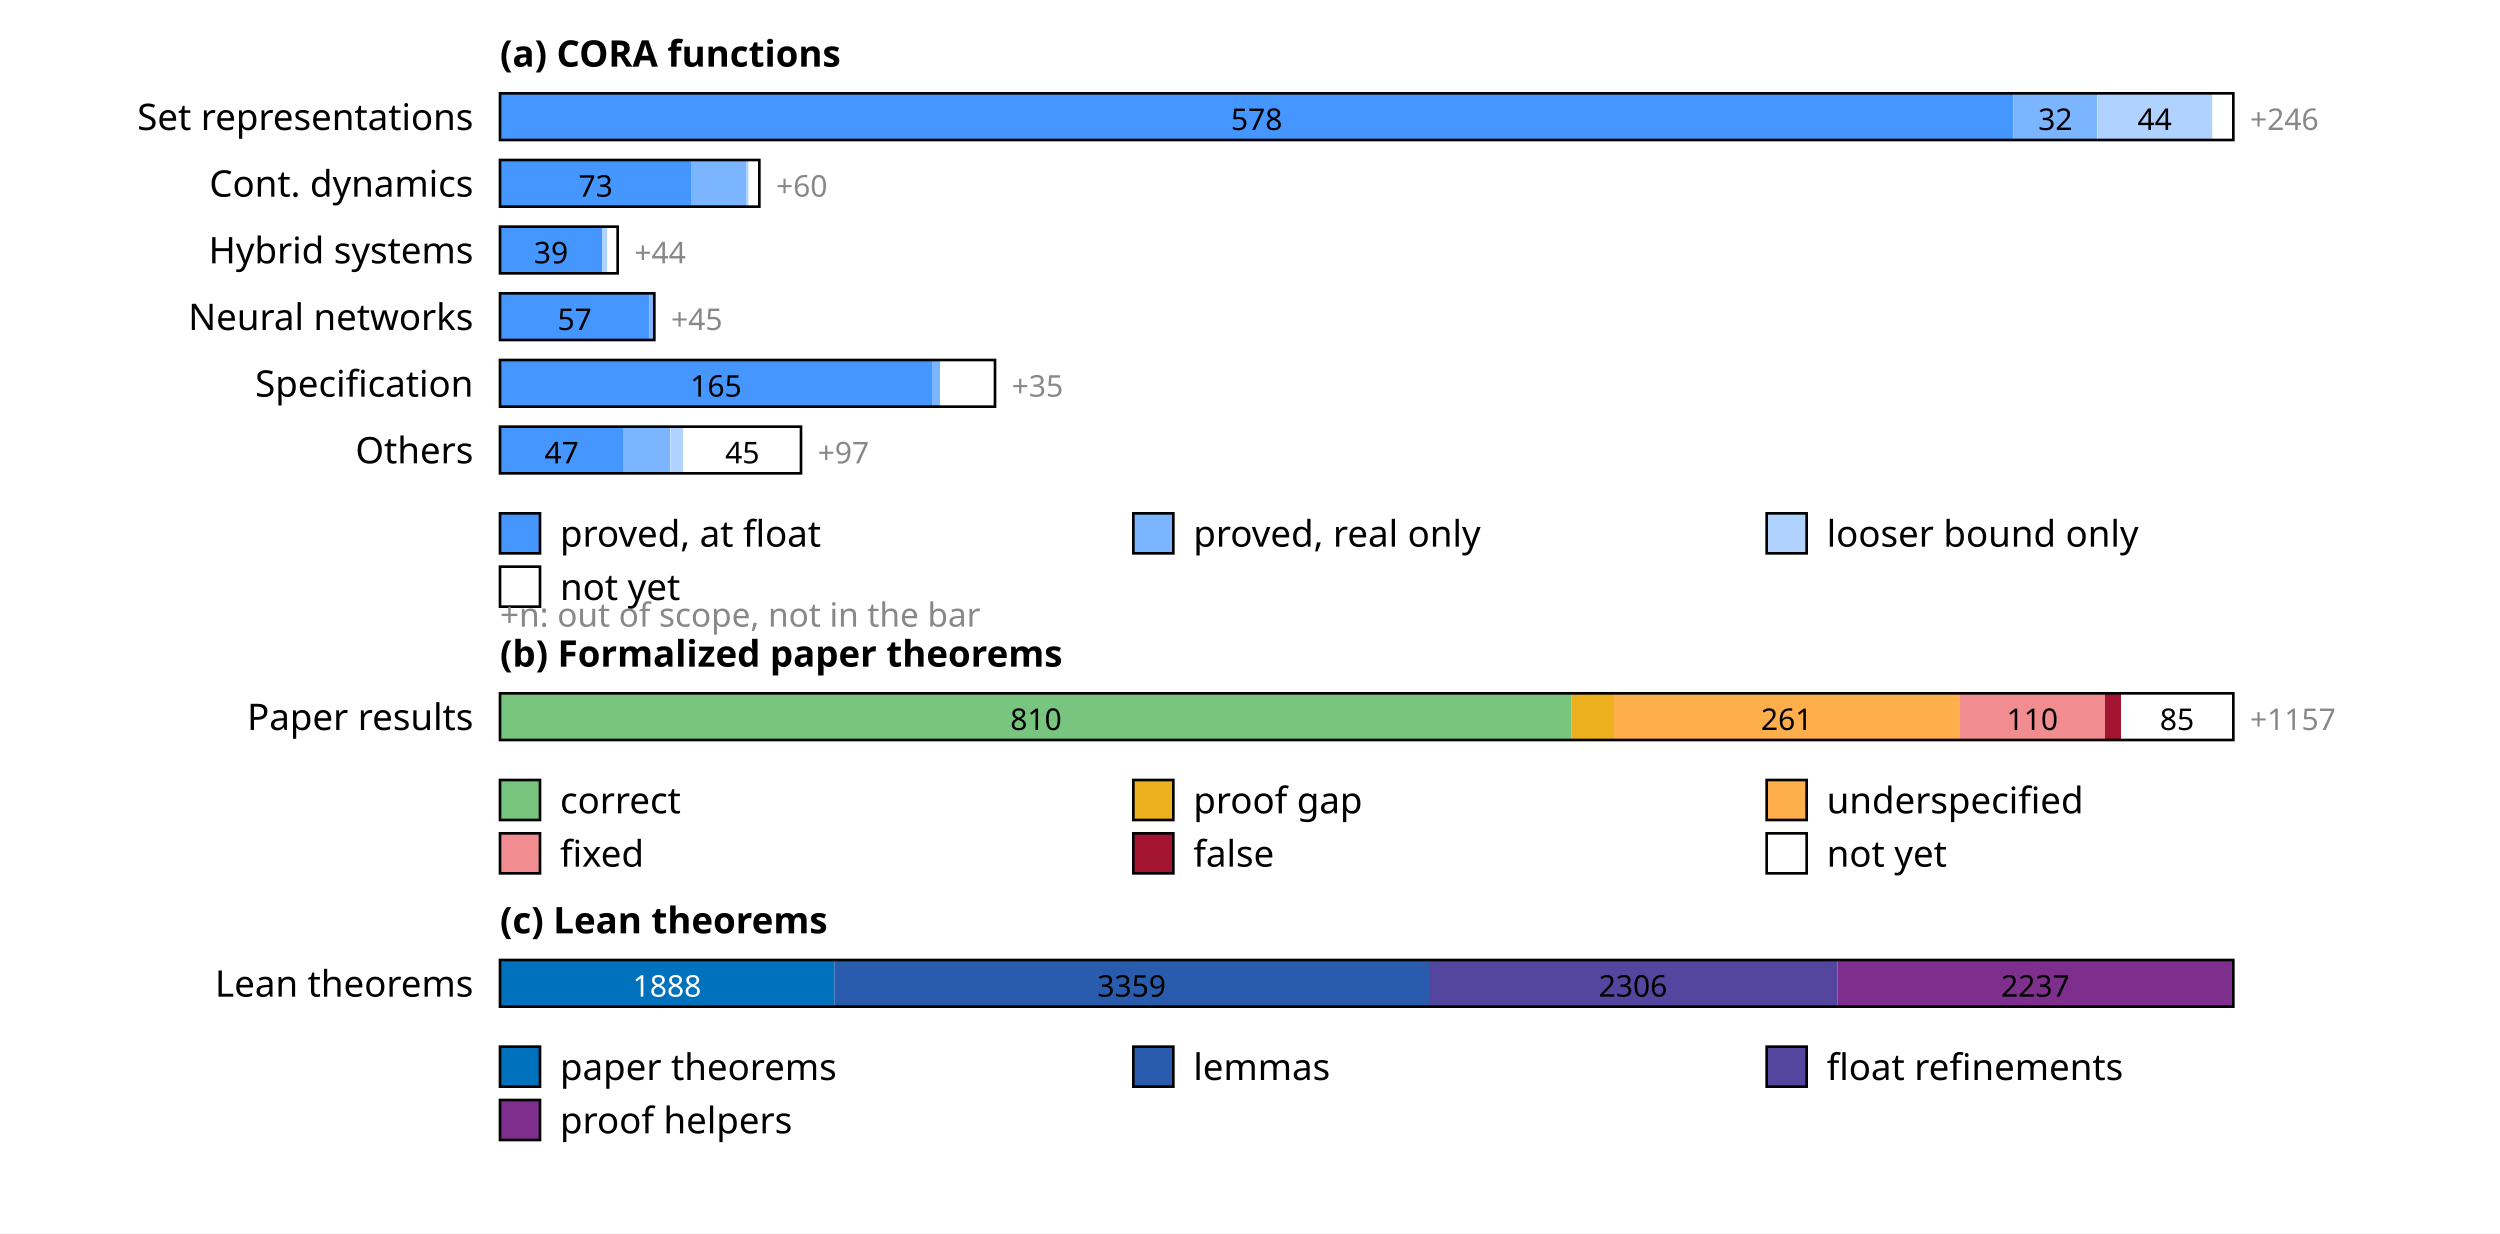
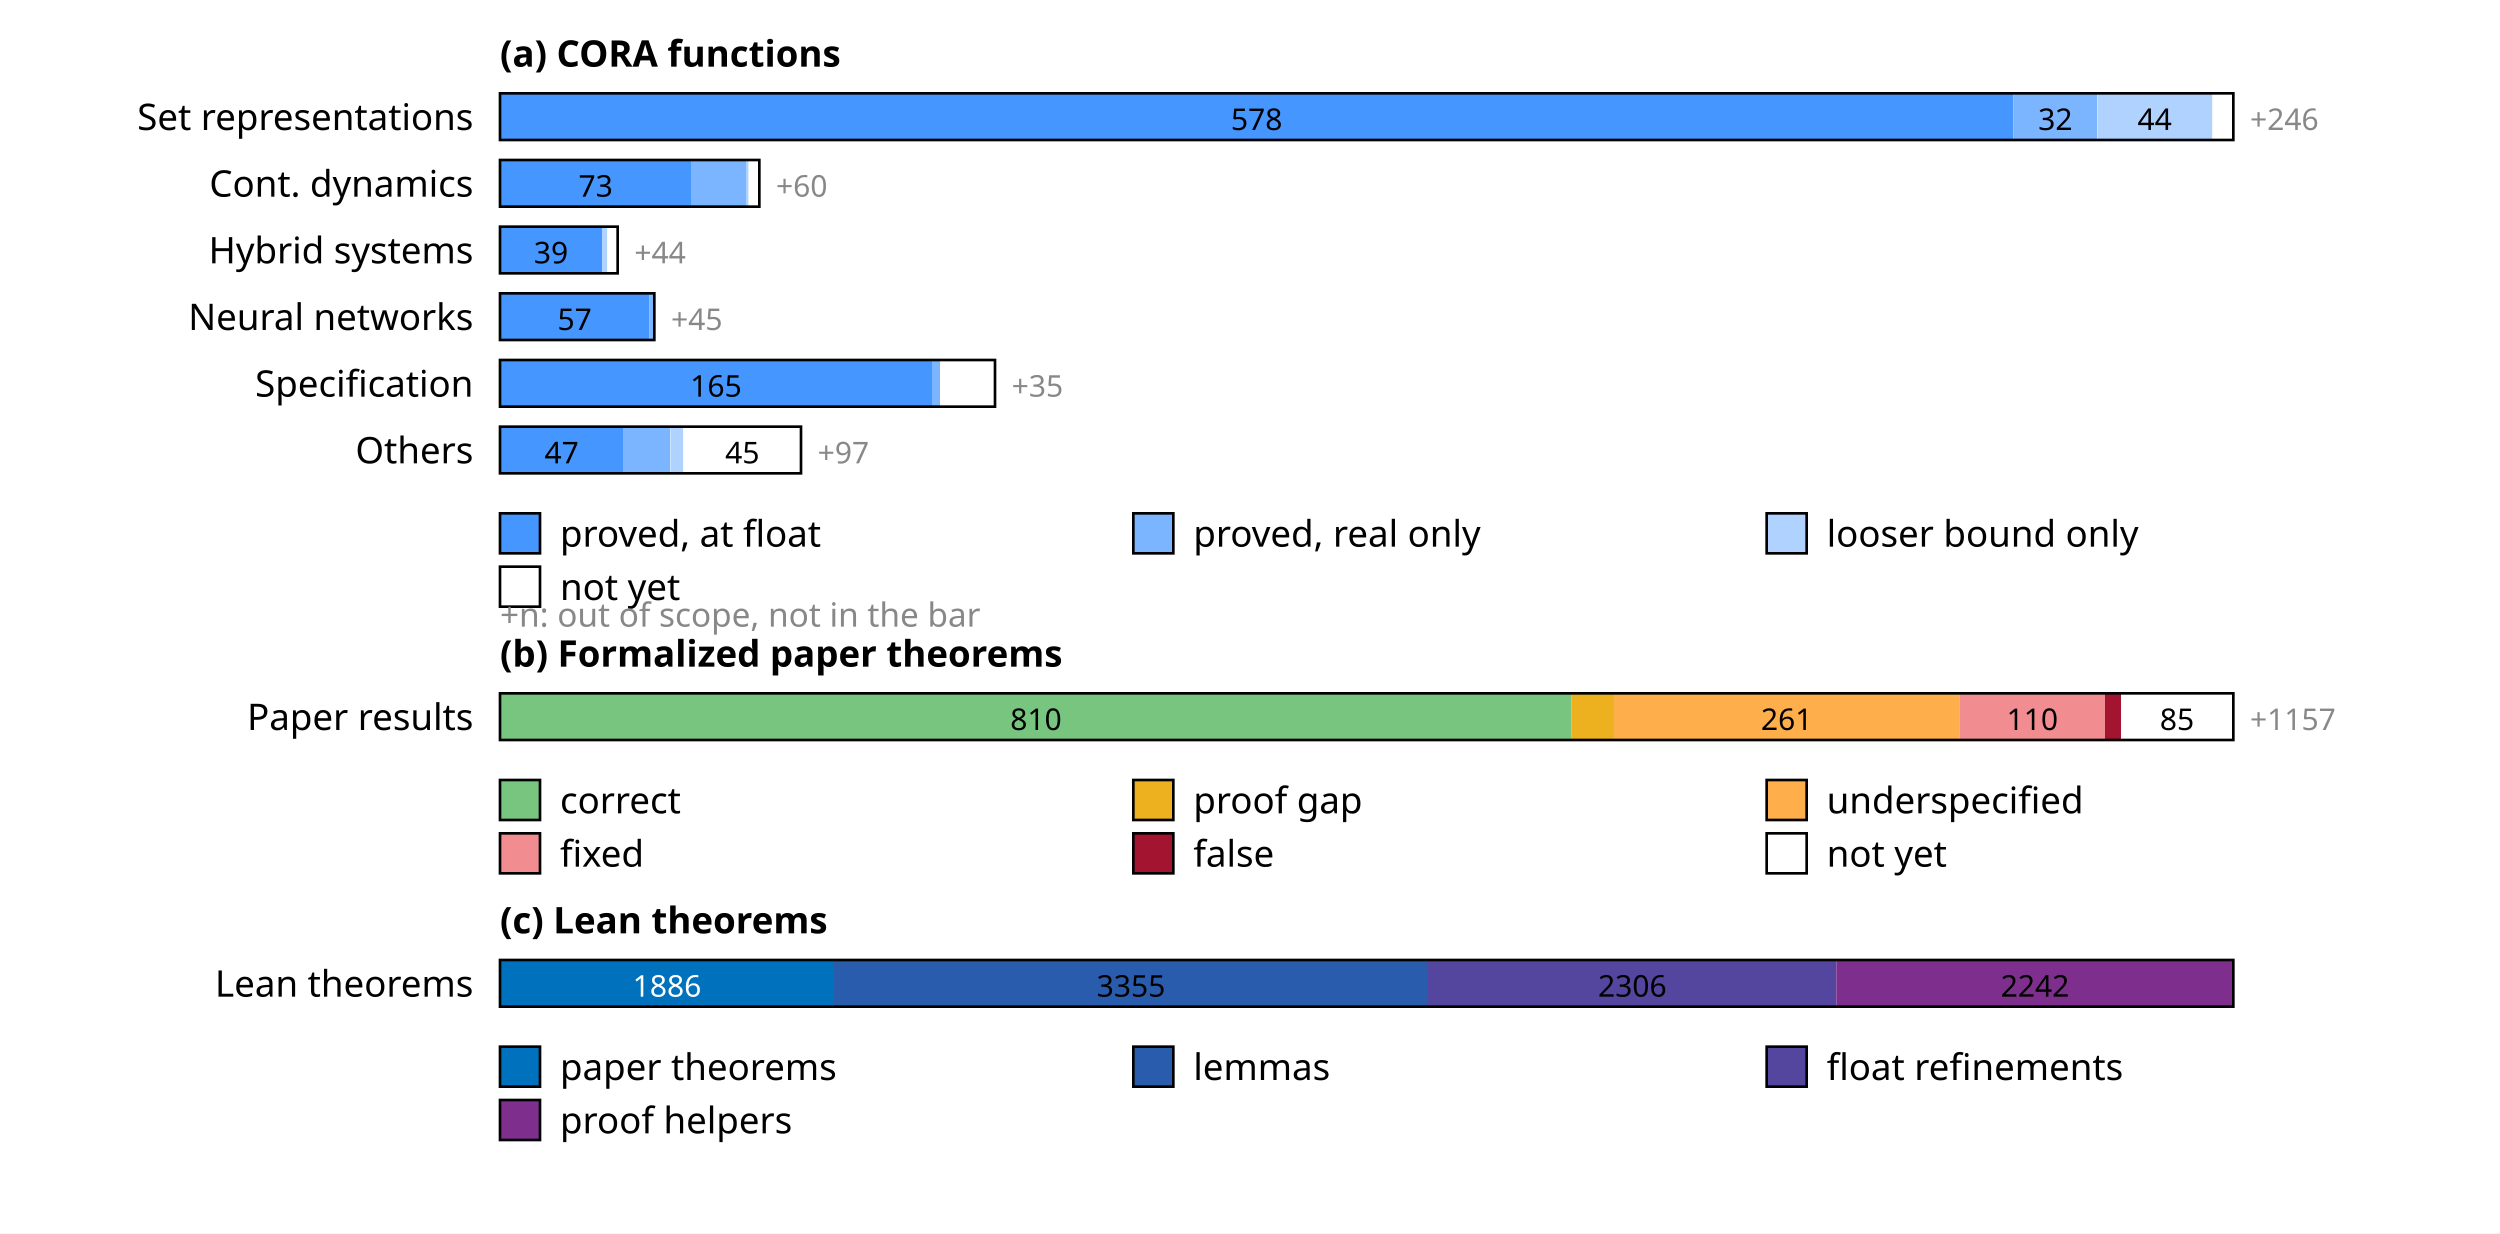
<svg xmlns="http://www.w3.org/2000/svg" width="750" height="370" font-family="sans-serif" font-size="11">
  <rect width="100%" height="100%" fill="white" />
  <text x="150" y="20" font-weight="bold">(a) CORA functions</text>
  <text x="142" y="39" text-anchor="end">Set representations</text>
  <rect x="150.0" y="28" width="454.0" height="14" fill="rgb(69,150,255)" />
  <text x="377.0" y="39" text-anchor="middle" font-size="9" fill="#000">578</text>
  <rect x="604.0" y="28" width="25.1" height="14" fill="rgb(123,180,255)" />
  <text x="616.6" y="39" text-anchor="middle" font-size="9" fill="#000">32</text>
  <rect x="629.2" y="28" width="34.6" height="14" fill="rgb(176,210,255)" />
  <text x="646.4" y="39" text-anchor="middle" font-size="9" fill="#000">44</text>
  <rect x="663.7" y="28" width="6.3" height="14" fill="rgb(255,255,255)" />
  <rect x="150" y="28" width="520.0" height="14" fill="none" stroke="#000" stroke-width="0.8" />
  <text x="675.0" y="39" font-size="9" fill="#888">+246</text>
  <text x="142" y="59" text-anchor="end">Cont. dynamics</text>
  <rect x="150.0" y="48" width="57.3" height="14" fill="rgb(69,150,255)" />
  <text x="178.7" y="59" text-anchor="middle" font-size="9" fill="#000">73</text>
  <rect x="207.3" y="48" width="16.5" height="14" fill="rgb(123,180,255)" />
  <rect x="223.8" y="48" width="0.8" height="14" fill="rgb(176,210,255)" />
  <rect x="224.6" y="48" width="3.1" height="14" fill="rgb(255,255,255)" />
  <rect x="150" y="48" width="77.8" height="14" fill="none" stroke="#000" stroke-width="0.8" />
  <text x="232.8" y="59" font-size="9" fill="#888">+60</text>
  <text x="142" y="79" text-anchor="end">Hybrid systems</text>
  <rect x="150.0" y="68" width="30.6" height="14" fill="rgb(69,150,255)" />
  <text x="165.3" y="79" text-anchor="middle" font-size="9" fill="#000">39</text>
  <rect x="180.6" y="68" width="1.6" height="14" fill="rgb(176,210,255)" />
  <rect x="182.2" y="68" width="3.1" height="14" fill="rgb(255,255,255)" />
  <rect x="150" y="68" width="35.3" height="14" fill="none" stroke="#000" stroke-width="0.8" />
  <text x="190.3" y="79" font-size="9" fill="#888">+44</text>
  <text x="142" y="99" text-anchor="end">Neural networks</text>
  <rect x="150.0" y="88" width="44.8" height="14" fill="rgb(69,150,255)" />
  <text x="172.4" y="99" text-anchor="middle" font-size="9" fill="#000">57</text>
  <rect x="194.8" y="88" width="1.6" height="14" fill="rgb(123,180,255)" />
  <rect x="150" y="88" width="46.3" height="14" fill="none" stroke="#000" stroke-width="0.8" />
  <text x="201.3" y="99" font-size="9" fill="#888">+45</text>
  <text x="142" y="119" text-anchor="end">Specification</text>
  <rect x="150.0" y="108" width="129.6" height="14" fill="rgb(69,150,255)" />
  <text x="214.8" y="119" text-anchor="middle" font-size="9" fill="#000">165</text>
  <rect x="279.6" y="108" width="2.4" height="14" fill="rgb(123,180,255)" />
  <rect x="282.0" y="108" width="16.5" height="14" fill="rgb(255,255,255)" />
  <rect x="150" y="108" width="148.5" height="14" fill="none" stroke="#000" stroke-width="0.8" />
  <text x="303.5" y="119" font-size="9" fill="#888">+35</text>
  <text x="142" y="139" text-anchor="end">Others</text>
  <rect x="150.0" y="128" width="36.9" height="14" fill="rgb(69,150,255)" />
  <text x="168.5" y="139" text-anchor="middle" font-size="9" fill="#000">47</text>
  <rect x="186.9" y="128" width="14.1" height="14" fill="rgb(123,180,255)" />
  <rect x="201.1" y="128" width="3.9" height="14" fill="rgb(176,210,255)" />
  <rect x="205.0" y="128" width="35.3" height="14" fill="rgb(255,255,255)" />
  <text x="222.7" y="139" text-anchor="middle" font-size="9" fill="#000">45</text>
  <rect x="150" y="128" width="90.3" height="14" fill="none" stroke="#000" stroke-width="0.8" />
  <text x="245.3" y="139" font-size="9" fill="#888">+97</text>
  <rect x="150" y="154" width="12" height="12" fill="rgb(69,150,255)" stroke="#000" stroke-width="0.8" />
  <text x="168" y="164">proved, at float</text>
  <rect x="340" y="154" width="12" height="12" fill="rgb(123,180,255)" stroke="#000" stroke-width="0.8" />
  <text x="358" y="164">proved, real only</text>
  <rect x="530" y="154" width="12" height="12" fill="rgb(176,210,255)" stroke="#000" stroke-width="0.8" />
  <text x="548" y="164">looser bound only</text>
  <rect x="150" y="170" width="12" height="12" fill="rgb(255,255,255)" stroke="#000" stroke-width="0.8" />
  <text x="168" y="180">not yet</text>
  <text x="150" y="188" font-size="10" fill="#888">+n: out of scope, not in the bar</text>
  <text x="150" y="200" font-weight="bold">(b) Formalized paper theorems</text>
  <text x="142" y="219" text-anchor="end">Paper results</text>
  <rect x="150.0" y="208" width="321.5" height="14" fill="rgb(120,197,127)" />
  <text x="310.8" y="219" text-anchor="middle" font-size="9" fill="#000">810</text>
  <rect x="471.5" y="208" width="12.7" height="14" fill="rgb(237,177,32)" />
  <rect x="484.2" y="208" width="103.6" height="14" fill="rgb(255,174,76)" />
  <text x="536.0" y="219" text-anchor="middle" font-size="9" fill="#000">261</text>
  <rect x="587.8" y="208" width="43.7" height="14" fill="rgb(241,141,145)" />
  <text x="609.7" y="219" text-anchor="middle" font-size="9" fill="#000">110</text>
  <rect x="631.5" y="208" width="4.8" height="14" fill="rgb(162,20,47)" />
  <rect x="636.3" y="208" width="33.7" height="14" fill="rgb(255,255,255)" />
  <text x="653.1" y="219" text-anchor="middle" font-size="9" fill="#000">85</text>
  <rect x="150" y="208" width="520.0" height="14" fill="none" stroke="#000" stroke-width="0.8" />
  <text x="675.0" y="219" font-size="9" fill="#888">+1157</text>
  <rect x="150" y="234" width="12" height="12" fill="rgb(120,197,127)" stroke="#000" stroke-width="0.8" />
  <text x="168" y="244">correct</text>
  <rect x="340" y="234" width="12" height="12" fill="rgb(237,177,32)" stroke="#000" stroke-width="0.8" />
  <text x="358" y="244">proof gap</text>
  <rect x="530" y="234" width="12" height="12" fill="rgb(255,174,76)" stroke="#000" stroke-width="0.8" />
  <text x="548" y="244">underspecified</text>
  <rect x="150" y="250" width="12" height="12" fill="rgb(241,141,145)" stroke="#000" stroke-width="0.8" />
  <text x="168" y="260">fixed</text>
  <rect x="340" y="250" width="12" height="12" fill="rgb(162,20,47)" stroke="#000" stroke-width="0.8" />
  <text x="358" y="260">false</text>
  <rect x="530" y="250" width="12" height="12" fill="rgb(255,255,255)" stroke="#000" stroke-width="0.8" />
  <text x="548" y="260">not yet</text>
  <text x="150" y="280" font-weight="bold">(c) Lean theorems</text>
  <text x="142" y="299" text-anchor="end">Lean theorems</text>
-   <rect x="150.0" y="288" width="100.3" height="14" fill="rgb(0,114,189)" />
-   <text x="200.1" y="299" text-anchor="middle" font-size="9" fill="#fff">1888</text>
-   <rect x="250.3" y="288" width="178.4" height="14" fill="rgb(42,92,173)" />
-   <text x="339.5" y="299" text-anchor="middle" font-size="9" fill="#000">3359</text>
-   <rect x="428.7" y="288" width="122.5" height="14" fill="rgb(84,69,158)" />
-   <text x="489.9" y="299" text-anchor="middle" font-size="9" fill="#000">2306</text>
-   <rect x="551.2" y="288" width="118.8" height="14" fill="rgb(126,47,142)" />
-   <text x="610.6" y="299" text-anchor="middle" font-size="9" fill="#000">2237</text>
+   <rect x="150.0" y="288" width="100.2" height="14" fill="rgb(0,114,189)" />
+   <text x="200.1" y="299" text-anchor="middle" font-size="9" fill="#fff">1886</text>
+   <rect x="250.2" y="288" width="178.2" height="14" fill="rgb(42,92,173)" />
+   <text x="339.3" y="299" text-anchor="middle" font-size="9" fill="#000">3355</text>
+   <rect x="428.4" y="288" width="122.5" height="14" fill="rgb(84,69,158)" />
+   <text x="489.7" y="299" text-anchor="middle" font-size="9" fill="#000">2306</text>
+   <rect x="550.9" y="288" width="119.1" height="14" fill="rgb(126,47,142)" />
+   <text x="610.5" y="299" text-anchor="middle" font-size="9" fill="#000">2242</text>
  <rect x="150" y="288" width="520.0" height="14" fill="none" stroke="#000" stroke-width="0.8" />
  <rect x="150" y="314" width="12" height="12" fill="rgb(0,114,189)" stroke="#000" stroke-width="0.8" />
  <text x="168" y="324">paper theorems</text>
  <rect x="340" y="314" width="12" height="12" fill="rgb(42,92,173)" stroke="#000" stroke-width="0.8" />
  <text x="358" y="324">lemmas</text>
  <rect x="530" y="314" width="12" height="12" fill="rgb(84,69,158)" stroke="#000" stroke-width="0.8" />
  <text x="548" y="324">float refinements</text>
  <rect x="150" y="330" width="12" height="12" fill="rgb(126,47,142)" stroke="#000" stroke-width="0.8" />
  <text x="168" y="340">proof helpers</text>
</svg>
